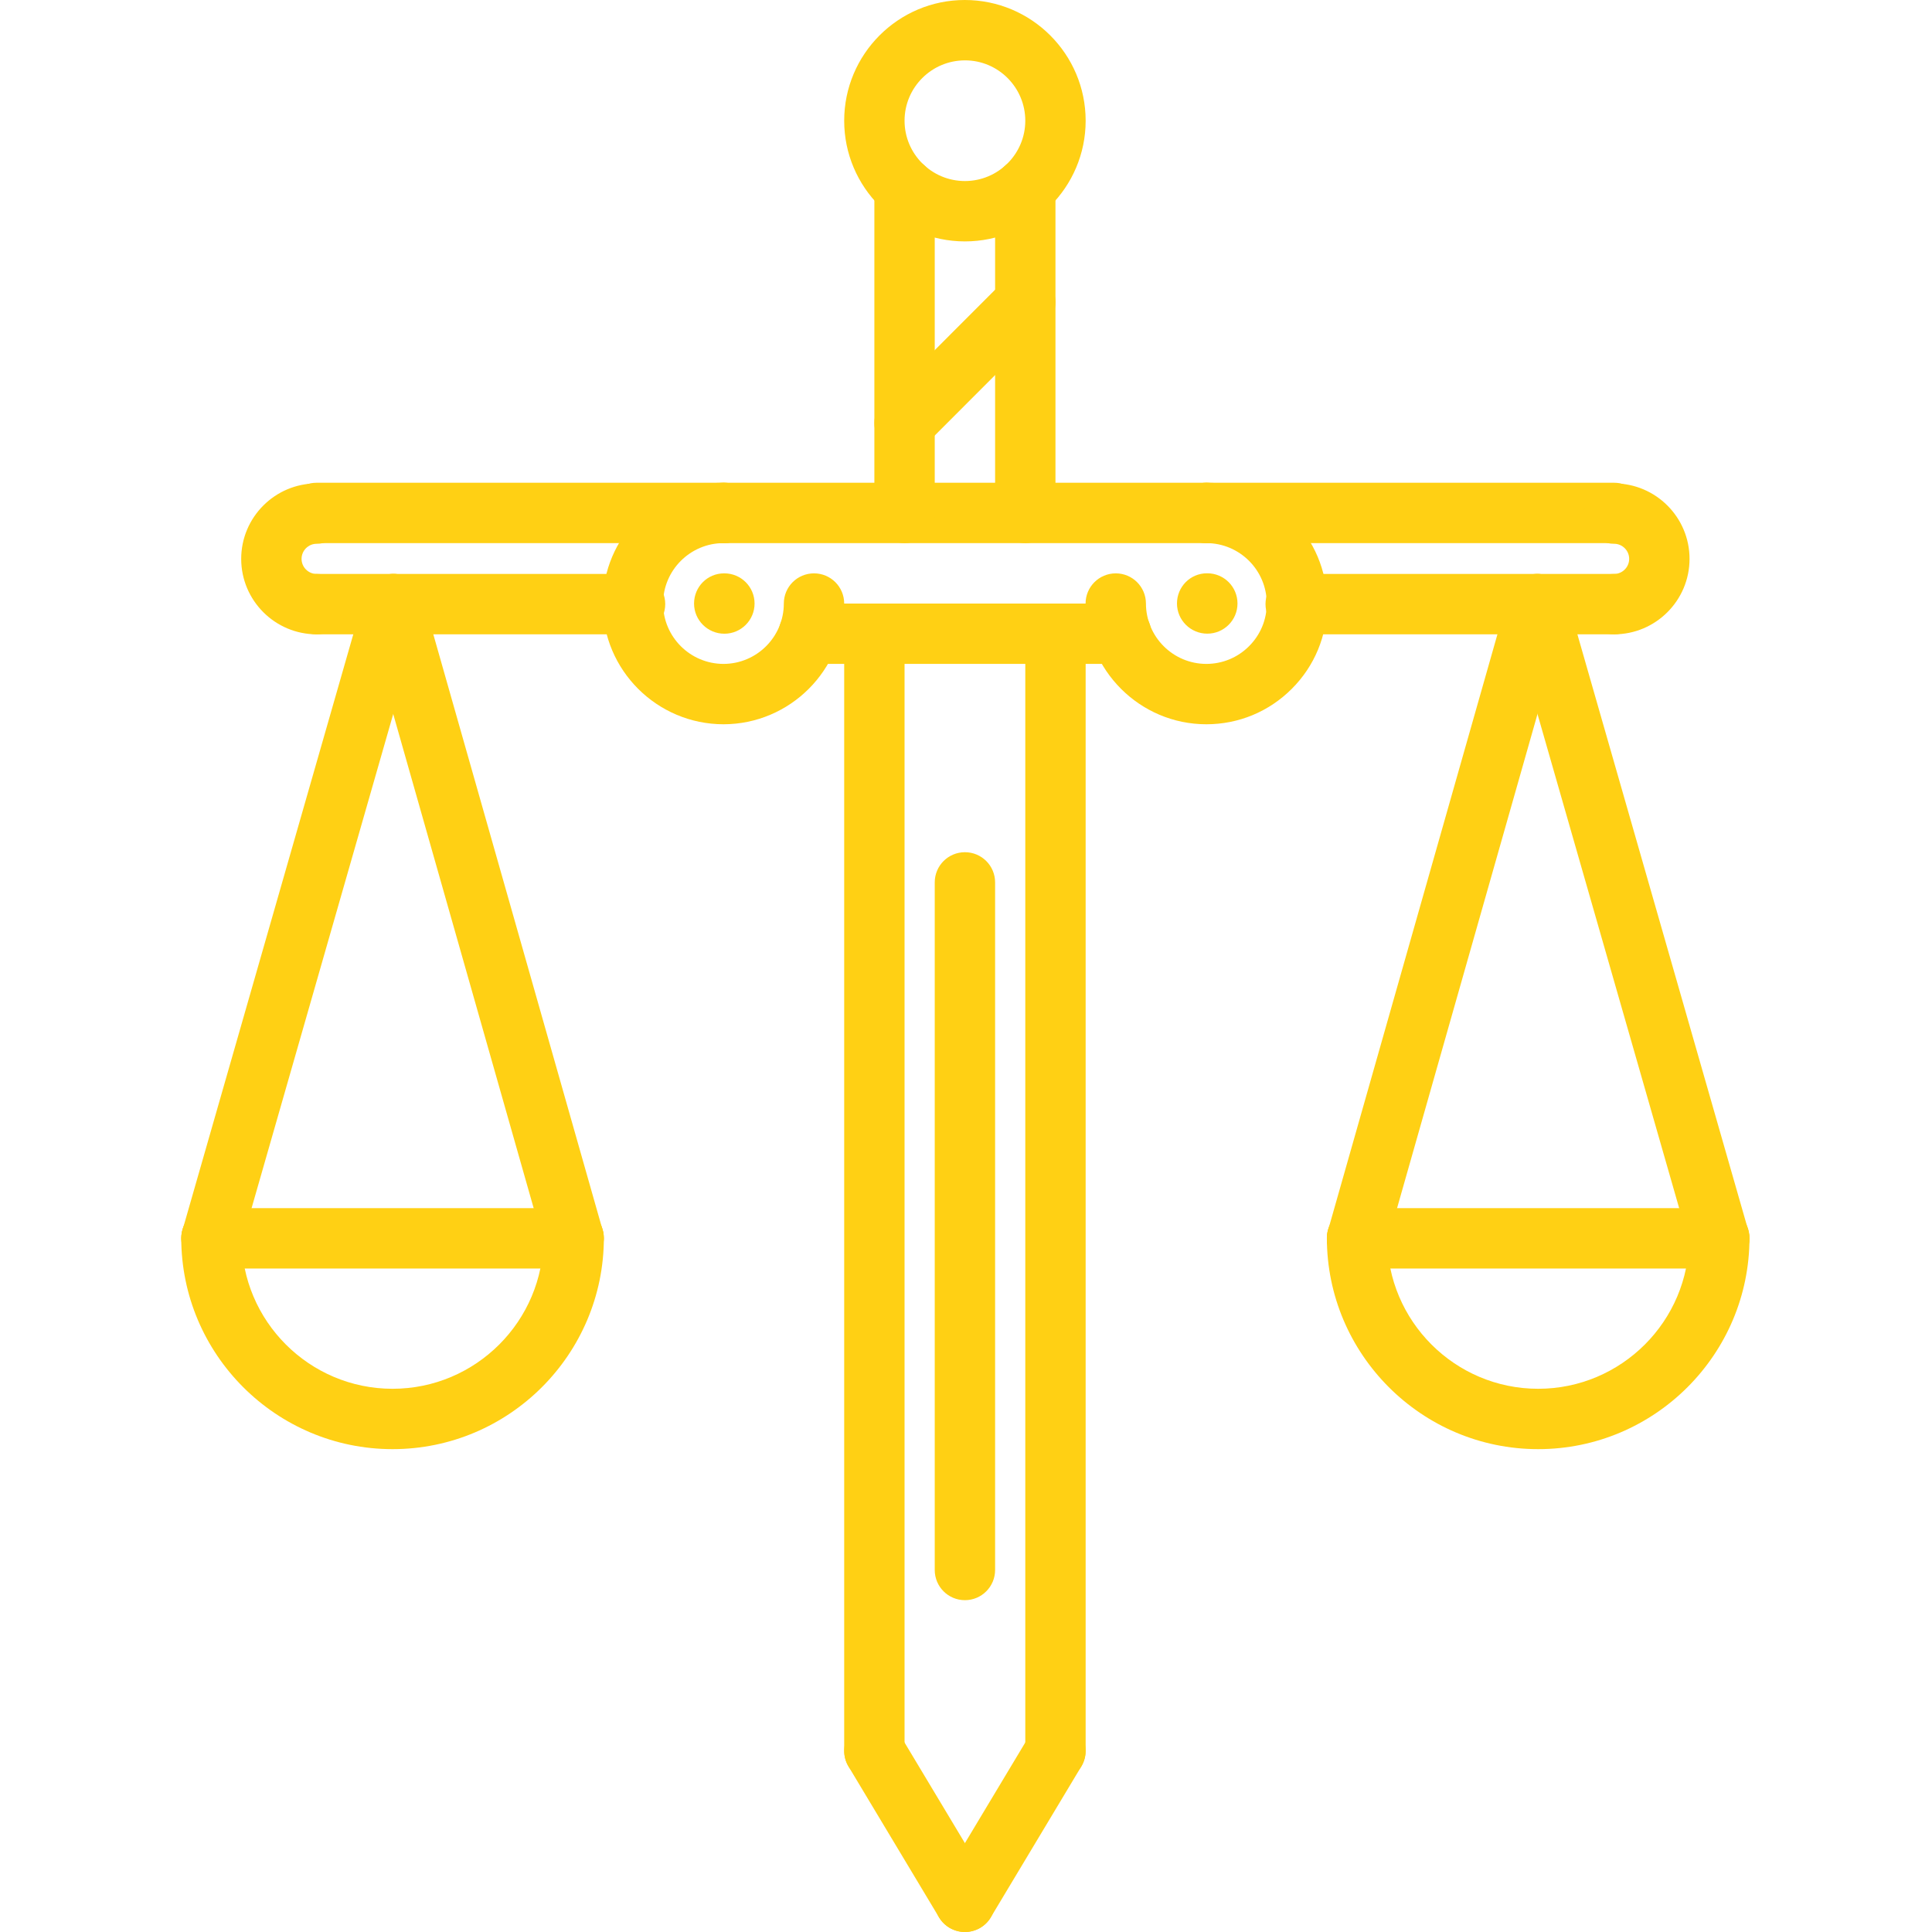
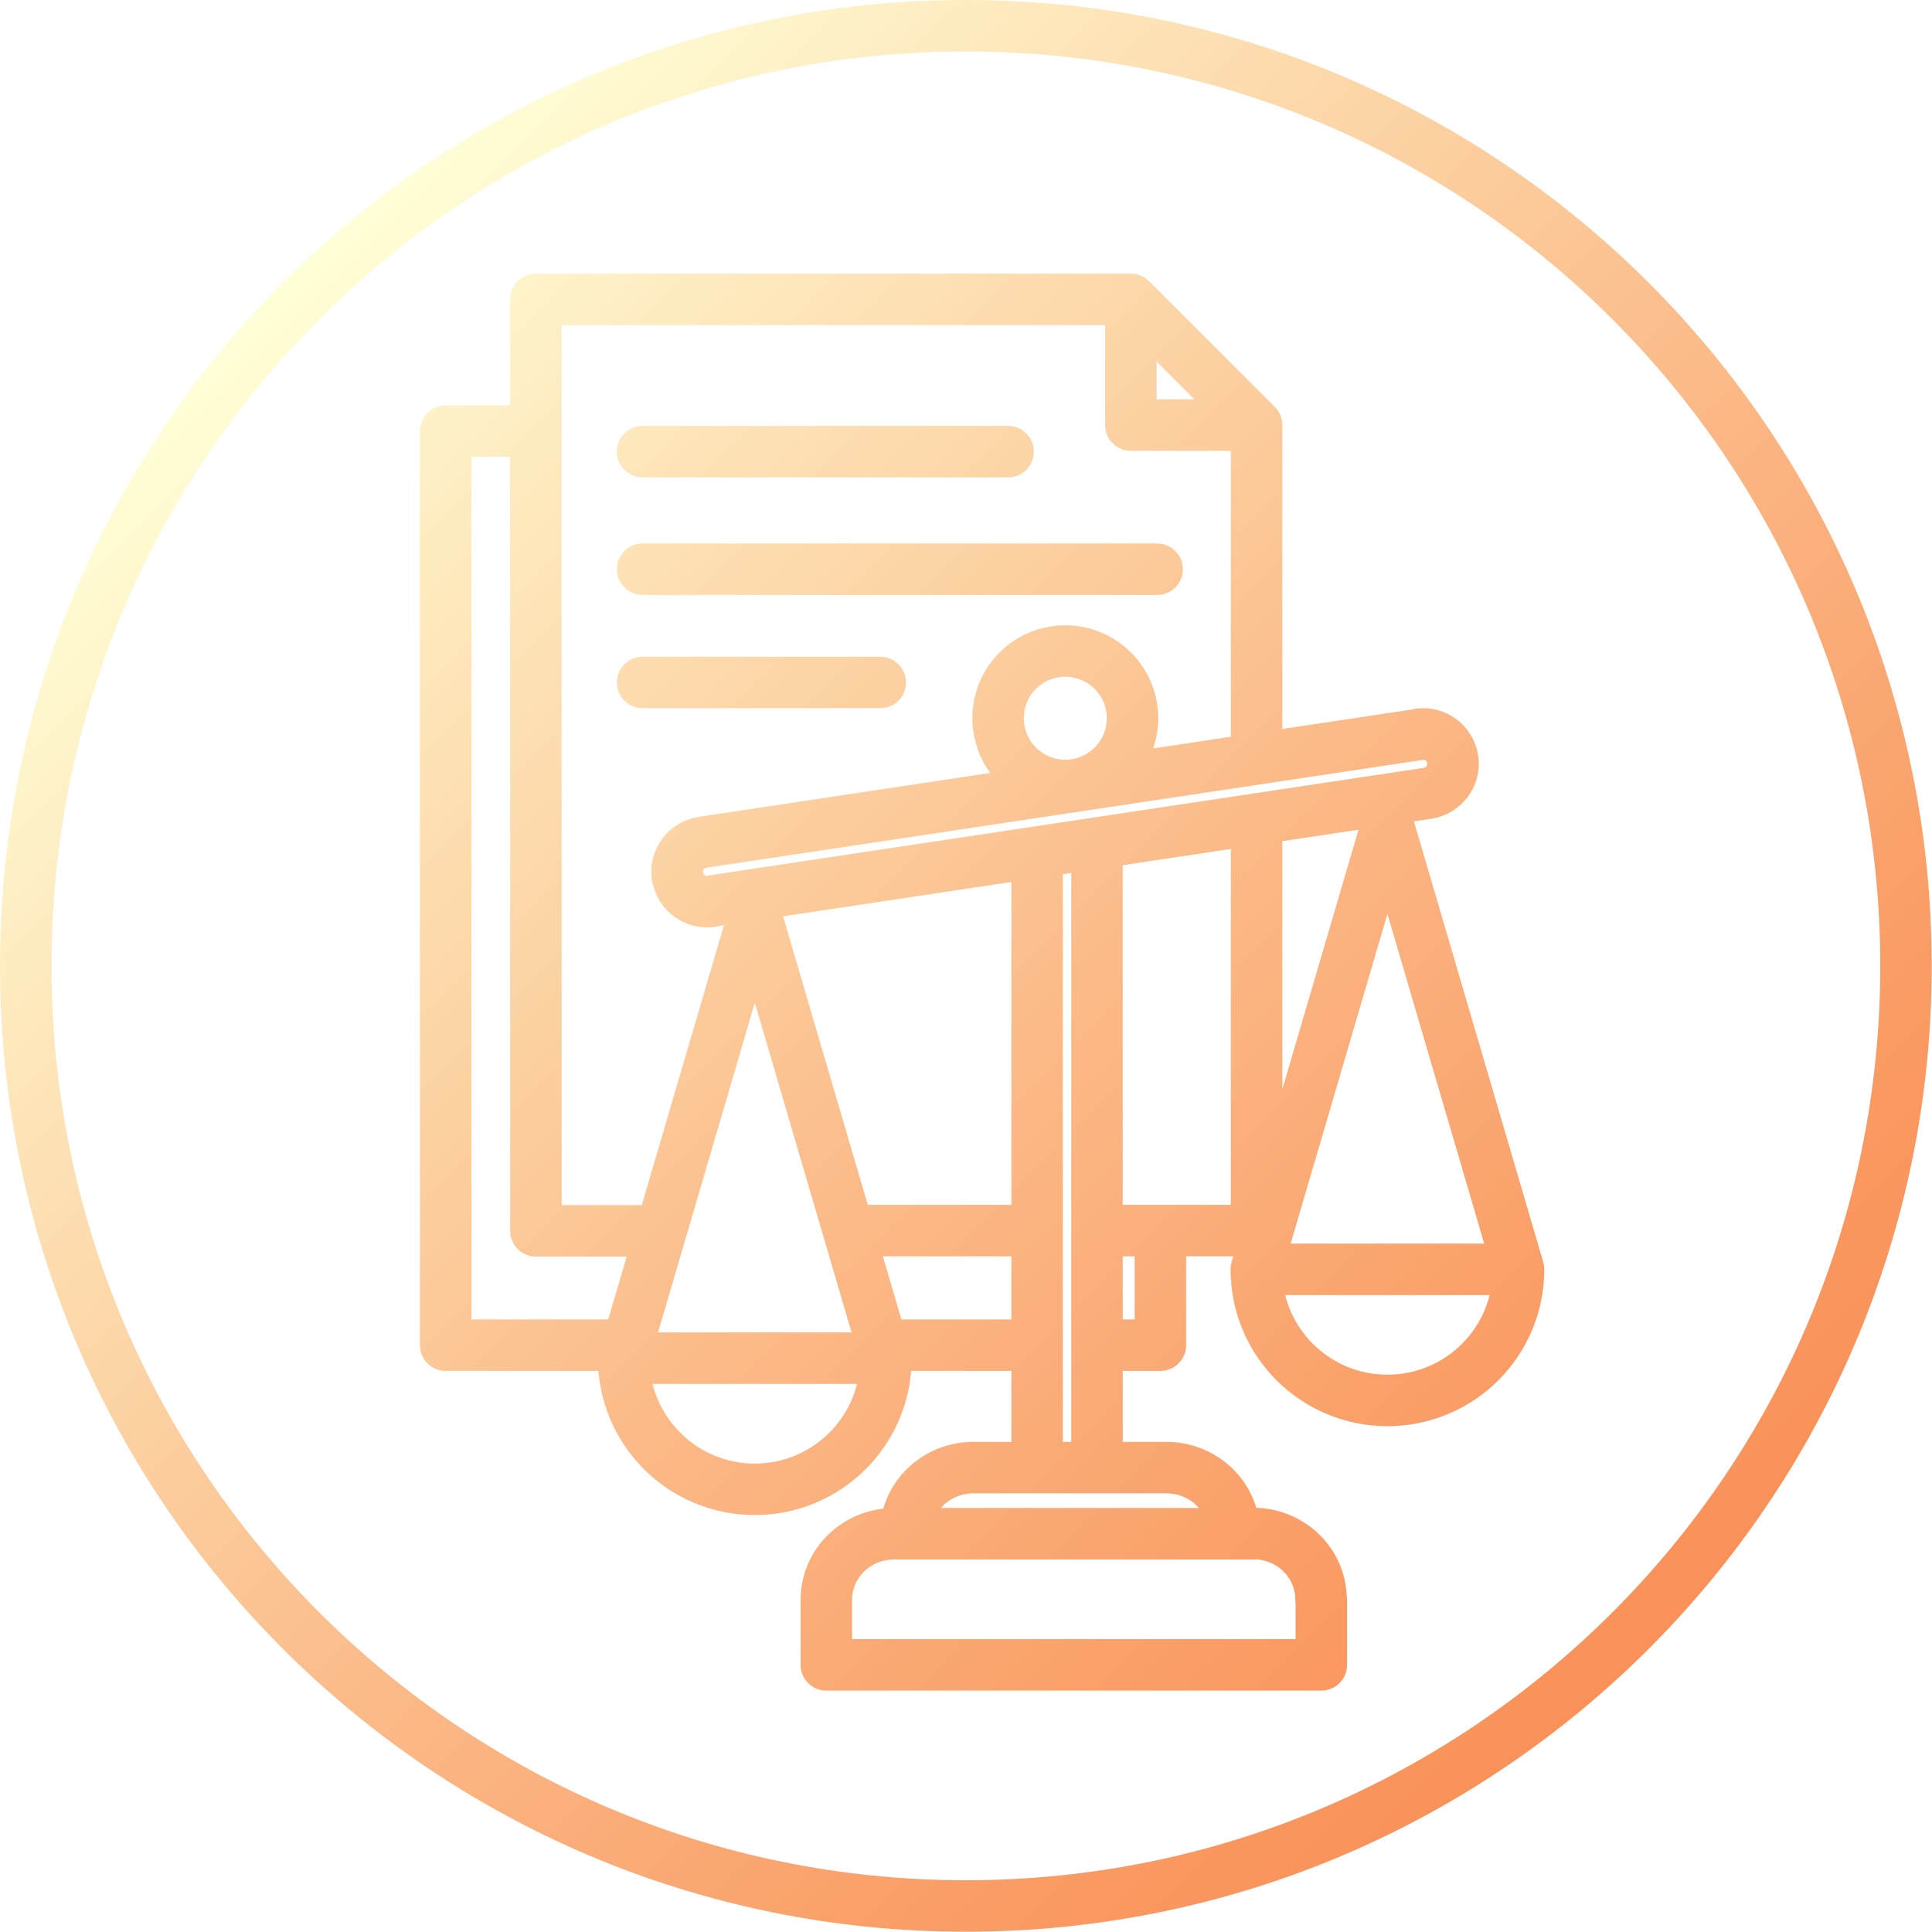
- <svg xmlns="http://www.w3.org/2000/svg" viewBox="1744 2243.96 512 512.08" width="512" height="512.08">
-   <path fill="#ffd014" stroke="none" fill-opacity="1" stroke-width="1" stroke-opacity="1" color="rgb(51, 51, 51)" font-size-adjust="none" id="tSvg15466109e94" title="Path 1" d="M 1936 2411.929 C 1931.574 2411.929 1927.961 2408.351 1927.961 2403.929 C 1927.961 2399.503 1931.496 2395.929 1935.91 2395.929 C 1935.94 2395.929 1935.97 2395.929 1936 2395.929 C 1940.414 2395.929 1944 2399.503 1944 2403.929C 1944 2408.351 1940.406 2411.929 1936 2411.929Z" />
-   <path fill="#ffd014" stroke="none" fill-opacity="1" stroke-width="1" stroke-opacity="1" color="rgb(51, 51, 51)" font-size-adjust="none" id="tSvg18edc6c305f" title="Path 2" d="M 1999.762 2756.038 C 1997.039 2756.038 1994.391 2754.655 1992.895 2752.159 C 1984.895 2738.826 1976.895 2725.493 1968.895 2712.159 C 1966.625 2708.366 1967.848 2703.456 1971.641 2701.183 C 1975.441 2698.905 1980.352 2700.144 1982.617 2703.929 C 1990.617 2717.262 1998.617 2730.595 2006.617 2743.929 C 2008.887 2747.722 2007.664 2752.632 2003.871 2754.905C 2002.586 2755.671 2001.16 2756.038 1999.762 2756.038Z" />
-   <path fill="#ffd014" stroke="none" fill-opacity="1" stroke-width="1" stroke-opacity="1" color="rgb(51, 51, 51)" font-size-adjust="none" id="tSvgf9dc204edb" title="Path 3" d="M 1999.742 2756.038 C 1998.344 2756.038 1996.922 2755.671 1995.633 2754.898 C 1991.84 2752.624 1990.617 2747.714 1992.887 2743.921 C 2000.887 2730.588 2008.887 2717.254 2016.887 2703.921 C 2019.152 2700.136 2024.07 2698.898 2027.863 2701.175 C 2031.656 2703.448 2032.879 2708.358 2030.609 2712.151 C 2022.609 2725.485 2014.609 2738.818 2006.609 2752.151C 2005.113 2754.655 2002.465 2756.038 1999.742 2756.038Z" />
-   <path fill="#ffd014" stroke="none" fill-opacity="1" stroke-width="1" stroke-opacity="1" color="rgb(51, 51, 51)" font-size-adjust="none" id="tSvge0bc1b01f8" title="Path 4" d="M 1975.754 2716.038 C 1971.328 2716.038 1967.754 2712.464 1967.754 2708.038 C 1967.754 2609.335 1967.754 2510.632 1967.754 2411.929 C 1967.754 2407.503 1971.328 2403.929 1975.754 2403.929 C 1980.176 2403.929 1983.754 2407.503 1983.754 2411.929 C 1983.754 2510.632 1983.754 2609.335 1983.754 2708.038C 1983.754 2712.464 1980.176 2716.038 1975.754 2716.038Z" />
-   <path fill="#ffd014" stroke="none" fill-opacity="1" stroke-width="1" stroke-opacity="1" color="rgb(51, 51, 51)" font-size-adjust="none" id="tSvg1736170eecd" title="Path 5" d="M 2023.754 2716.038 C 2019.328 2716.038 2015.754 2712.464 2015.754 2708.038 C 2015.754 2609.335 2015.754 2510.632 2015.754 2411.929 C 2015.754 2407.503 2019.328 2403.929 2023.754 2403.929 C 2028.176 2403.929 2031.754 2407.503 2031.754 2411.929 C 2031.754 2510.632 2031.754 2609.335 2031.754 2708.038C 2031.754 2712.464 2028.176 2716.038 2023.754 2716.038Z" />
-   <path fill="#ffd014" stroke="none" fill-opacity="1" stroke-width="1" stroke-opacity="1" color="rgb(51, 51, 51)" font-size-adjust="none" id="tSvgb60be49cbb" title="Path 6" d="M 2041.16 2419.929 C 2013.565 2419.929 1985.97 2419.929 1958.375 2419.929 C 1953.953 2419.929 1950.375 2416.351 1950.375 2411.929 C 1950.375 2407.503 1953.953 2403.929 1958.375 2403.929 C 1985.97 2403.929 2013.565 2403.929 2041.16 2403.929 C 2045.586 2403.929 2049.16 2407.503 2049.16 2411.929C 2049.16 2416.351 2045.586 2419.929 2041.16 2419.929Z" />
-   <path fill="#ffd014" stroke="none" fill-opacity="1" stroke-width="1" stroke-opacity="1" color="rgb(51, 51, 51)" font-size-adjust="none" id="tSvg2fd1277f98" title="Path 7" d="M 2063.754 2387.913 C 2021.092 2387.913 1978.431 2387.913 1935.77 2387.913 C 1931.344 2387.913 1927.77 2384.335 1927.77 2379.913 C 1927.77 2375.487 1931.344 2371.913 1935.77 2371.913 C 1978.431 2371.913 2021.092 2371.913 2063.754 2371.913 C 2068.176 2371.913 2071.754 2375.487 2071.754 2379.913C 2071.754 2384.335 2068.176 2387.913 2063.754 2387.913Z" />
-   <path fill="#ffd014" stroke="none" fill-opacity="1" stroke-width="1" stroke-opacity="1" color="rgb(51, 51, 51)" font-size-adjust="none" id="tSvg4527920bb7" title="Path 8" d="M 1935.762 2435.929 C 1918.105 2435.905 1903.754 2421.554 1903.754 2403.929 C 1903.754 2386.296 1918.113 2371.937 1935.762 2371.913 C 1935.764 2371.913 1935.767 2371.913 1935.77 2371.913 C 1940.184 2371.913 1943.762 2375.487 1943.77 2379.905 C 1943.777 2384.319 1940.199 2387.905 1935.777 2387.913 C 1926.945 2387.921 1919.754 2395.105 1919.754 2403.929 C 1919.754 2412.745 1926.93 2419.921 1935.762 2419.929 C 1944.574 2419.921 1951.754 2412.745 1951.754 2403.929 C 1951.754 2399.503 1955.328 2395.929 1959.754 2395.929 C 1964.176 2395.929 1967.754 2399.503 1967.754 2403.929C 1967.754 2421.554 1953.398 2435.905 1935.762 2435.929Z" />
-   <path fill="#ffd014" stroke="none" fill-opacity="1" stroke-width="1" stroke-opacity="1" color="rgb(51, 51, 51)" font-size-adjust="none" id="tSvgb592b9dfa8" title="Path 9" d="M 2064 2411.913 C 2059.574 2411.913 2055.961 2408.335 2055.961 2403.913 C 2055.961 2399.487 2059.496 2395.913 2063.91 2395.913 C 2063.94 2395.913 2063.97 2395.913 2064 2395.913 C 2068.414 2395.913 2072 2399.487 2072 2403.913C 2072 2408.335 2068.406 2411.913 2064 2411.913Z" />
-   <path fill="#ffd014" stroke="none" fill-opacity="1" stroke-width="1" stroke-opacity="1" color="rgb(51, 51, 51)" font-size-adjust="none" id="tSvgf90f552d" title="Path 10" d="M 2063.762 2435.929 C 2046.121 2435.929 2031.762 2421.577 2031.734 2403.937 C 2031.727 2399.519 2035.305 2395.937 2039.727 2395.929 C 2039.729 2395.929 2039.732 2395.929 2039.734 2395.929 C 2044.152 2395.929 2047.727 2399.503 2047.734 2403.921 C 2047.742 2412.753 2054.93 2419.929 2063.754 2419.929 C 2068.023 2419.921 2072.047 2418.257 2075.07 2415.226 C 2078.098 2412.198 2079.762 2408.183 2079.754 2403.921 C 2079.754 2395.097 2072.574 2387.921 2063.742 2387.913 C 2059.32 2387.905 2055.742 2384.319 2055.754 2379.905 C 2055.762 2375.487 2059.336 2371.913 2063.754 2371.913 C 2063.757 2371.913 2063.759 2371.913 2063.762 2371.913 C 2081.398 2371.937 2095.754 2386.288 2095.754 2403.913 C 2095.762 2412.448 2092.441 2420.487 2086.391 2426.534C 2080.344 2432.585 2072.32 2435.921 2063.762 2435.929Z" />
-   <path fill="#ffd014" stroke="none" fill-opacity="1" stroke-width="1" stroke-opacity="1" color="rgb(51, 51, 51)" font-size-adjust="none" id="tSvg5c3a96c955" title="Path 11" d="M 2015.754 2387.913 C 2011.328 2387.913 2007.754 2384.335 2007.754 2379.913 C 2007.754 2351.219 2007.754 2322.525 2007.754 2293.831 C 2007.754 2289.409 2011.328 2285.831 2015.754 2285.831 C 2020.176 2285.831 2023.754 2289.409 2023.754 2293.831 C 2023.754 2322.525 2023.754 2351.219 2023.754 2379.913C 2023.754 2384.335 2020.176 2387.913 2015.754 2387.913Z" />
-   <path fill="#ffd014" stroke="none" fill-opacity="1" stroke-width="1" stroke-opacity="1" color="rgb(51, 51, 51)" font-size-adjust="none" id="tSvg84a4666c58" title="Path 12" d="M 1983.754 2387.913 C 1979.328 2387.913 1975.754 2384.335 1975.754 2379.913 C 1975.754 2351.211 1975.754 2322.509 1975.754 2293.808 C 1975.754 2289.386 1979.328 2285.808 1983.754 2285.808 C 1988.176 2285.808 1991.754 2289.386 1991.754 2293.808 C 1991.754 2322.512 1991.754 2351.217 1991.754 2379.921C 1991.754 2384.335 1988.176 2387.913 1983.754 2387.913Z" />
-   <path fill="#ffd014" stroke="none" fill-opacity="1" stroke-width="1" stroke-opacity="1" color="rgb(51, 51, 51)" font-size-adjust="none" id="tSvg2409792274" title="Path 13" d="M 1999.754 2307.944 C 1982.105 2307.944 1967.754 2293.593 1967.754 2275.96 C 1967.754 2258.312 1982.098 2243.96 1999.719 2243.96 C 2017.406 2243.96 2031.754 2258.312 2031.754 2275.96C 2031.754 2293.593 2017.398 2307.944 1999.754 2307.944Z M 1999.785 2259.96 C 1990.922 2259.96 1983.754 2267.136 1983.754 2275.96 C 1983.754 2284.776 1990.93 2291.944 1999.754 2291.944 C 2008.574 2291.944 2015.754 2284.776 2015.754 2275.96C 2015.754 2267.144 2008.594 2259.96 1999.785 2259.96Z" />
-   <path fill="#ffd014" stroke="none" fill-opacity="1" stroke-width="1" stroke-opacity="1" color="rgb(51, 51, 51)" font-size-adjust="none" id="tSvg7144990a40" title="Path 14" d="M 1999.754 2668.089 C 1995.328 2668.089 1991.754 2664.511 1991.754 2660.089 C 1991.754 2599.339 1991.754 2538.589 1991.754 2477.839 C 1991.754 2473.417 1995.328 2469.839 1999.754 2469.839 C 2004.176 2469.839 2007.754 2473.417 2007.754 2477.839 C 2007.754 2538.586 2007.754 2599.334 2007.754 2660.081C 2007.754 2664.503 2004.176 2668.089 1999.754 2668.089Z" />
-   <path fill="#ffd014" stroke="none" fill-opacity="1" stroke-width="1" stroke-opacity="1" color="rgb(51, 51, 51)" font-size-adjust="none" id="tSvg142f51d0c20" title="Path 15" d="M 2151.695 2628.058 C 2120.816 2628.058 2095.688 2602.929 2095.688 2572.058 C 2095.688 2567.632 2099.266 2564.058 2103.688 2564.058 C 2108.113 2564.058 2111.688 2567.632 2111.688 2572.058 C 2111.688 2594.112 2129.633 2612.058 2151.695 2612.058 C 2173.762 2612.058 2191.703 2594.112 2191.703 2572.058 C 2191.703 2567.632 2195.281 2564.058 2199.703 2564.058 C 2204.129 2564.058 2207.703 2567.632 2207.703 2572.058C 2207.703 2602.929 2182.574 2628.058 2151.695 2628.058Z" />
-   <path fill="#ffd014" stroke="none" fill-opacity="1" stroke-width="1" stroke-opacity="1" color="rgb(51, 51, 51)" font-size-adjust="none" id="tSvg66cc1ad519" title="Path 16" d="M 2199.68 2580.183 C 2167.688 2580.183 2135.695 2580.183 2103.703 2580.183 C 2099.281 2580.183 2095.703 2576.608 2095.703 2572.183 C 2095.703 2567.761 2099.281 2564.183 2103.703 2564.183 C 2135.693 2564.183 2167.682 2564.183 2199.672 2564.183 C 2204.098 2564.183 2207.672 2567.761 2207.672 2572.183C 2207.672 2576.608 2204.098 2580.183 2199.68 2580.183Z" />
-   <path fill="#ffd014" stroke="none" fill-opacity="1" stroke-width="1" stroke-opacity="1" color="rgb(51, 51, 51)" font-size-adjust="none" id="tSvg45c6076195" title="Path 17" d="M 2199.672 2580.183 C 2196.191 2580.183 2192.992 2577.905 2191.992 2574.386 C 2175.926 2518.353 2159.859 2462.321 2143.793 2406.288 C 2142.574 2402.05 2145.023 2397.616 2149.281 2396.401 C 2153.527 2395.19 2157.961 2397.632 2159.168 2401.89 C 2175.232 2457.924 2191.296 2513.957 2207.359 2569.991 C 2208.574 2574.233 2206.129 2578.663 2201.871 2579.882C 2201.145 2580.089 2200.398 2580.183 2199.672 2580.183Z" />
-   <path fill="#ffd014" stroke="none" fill-opacity="1" stroke-width="1" stroke-opacity="1" color="rgb(51, 51, 51)" font-size-adjust="none" id="tSvga23dd8198b" title="Path 18" d="M 2103.711 2580.183 C 2102.984 2580.183 2102.246 2580.089 2101.52 2579.882 C 2097.273 2578.671 2094.801 2574.249 2096.016 2569.999 C 2111.941 2513.965 2127.867 2457.931 2143.793 2401.898 C 2145 2397.648 2149.398 2395.144 2153.672 2396.394 C 2157.922 2397.601 2160.391 2402.023 2159.176 2406.273 C 2143.25 2462.306 2127.324 2518.34 2111.398 2574.374C 2110.398 2577.89 2107.199 2580.183 2103.711 2580.183Z" />
-   <path fill="#ffd014" stroke="none" fill-opacity="1" stroke-width="1" stroke-opacity="1" color="rgb(51, 51, 51)" font-size-adjust="none" id="tSvg17196bbcc90" title="Path 19" d="M 2171.816 2387.913 C 2135.796 2387.913 2099.775 2387.913 2063.754 2387.913 C 2059.328 2387.913 2055.754 2384.335 2055.754 2379.913 C 2055.754 2375.487 2059.328 2371.913 2063.754 2371.913 C 2099.775 2371.913 2135.796 2371.913 2171.816 2371.913 C 2176.238 2371.913 2179.816 2375.487 2179.816 2379.913C 2179.816 2384.335 2176.238 2387.913 2171.816 2387.913Z" />
-   <path fill="#ffd014" stroke="none" fill-opacity="1" stroke-width="1" stroke-opacity="1" color="rgb(51, 51, 51)" font-size-adjust="none" id="tSvg69d0f13ff3" title="Path 20" d="M 2171.816 2412.081 C 2143.686 2412.081 2115.556 2412.081 2087.426 2412.081 C 2083 2412.081 2079.426 2408.503 2079.426 2404.081 C 2079.426 2399.655 2083 2396.081 2087.426 2396.081 C 2115.556 2396.081 2143.686 2396.081 2171.816 2396.081 C 2176.238 2396.081 2179.816 2399.655 2179.816 2404.081C 2179.816 2408.503 2176.238 2412.081 2171.816 2412.081Z" />
-   <path fill="#ffd014" stroke="none" fill-opacity="1" stroke-width="1" stroke-opacity="1" color="rgb(51, 51, 51)" font-size-adjust="none" id="tSvg1261897599" title="Path 21" d="M 2171.816 2412.089 C 2167.391 2412.089 2163.816 2408.511 2163.816 2404.089 C 2163.816 2399.663 2167.391 2396.089 2171.816 2396.089 C 2174.016 2396.089 2175.816 2394.288 2175.816 2392.089 C 2175.816 2389.89 2174.016 2388.089 2171.816 2388.089 C 2167.391 2388.089 2163.816 2384.511 2163.816 2380.089 C 2163.816 2375.663 2167.391 2372.089 2171.816 2372.089 C 2182.848 2372.089 2191.816 2381.058 2191.816 2392.089C 2191.816 2403.12 2182.848 2412.089 2171.816 2412.089Z" />
-   <path fill="#ffd014" stroke="none" fill-opacity="1" stroke-width="1" stroke-opacity="1" color="rgb(51, 51, 51)" font-size-adjust="none" id="tSvg14db6b26d7e" title="Path 22" d="M 1848.047 2628.058 C 1817.168 2628.058 1792.039 2602.929 1792.039 2572.058 C 1792.039 2567.632 1795.617 2564.058 1800.039 2564.058 C 1804.465 2564.058 1808.039 2567.632 1808.039 2572.058 C 1808.039 2594.112 1825.984 2612.058 1848.047 2612.058 C 1870.113 2612.058 1888.055 2594.112 1888.055 2572.058 C 1888.055 2567.632 1891.633 2564.058 1896.055 2564.058 C 1900.48 2564.058 1904.055 2567.632 1904.055 2572.058C 1904.055 2602.929 1878.938 2628.058 1848.047 2628.058Z" />
-   <path fill="#ffd014" stroke="none" fill-opacity="1" stroke-width="1" stroke-opacity="1" color="rgb(51, 51, 51)" font-size-adjust="none" id="tSvg22c2cd8714" title="Path 23" d="M 1896.039 2580.183 C 1864.047 2580.183 1832.055 2580.183 1800.062 2580.183 C 1795.641 2580.183 1792.062 2576.608 1792.062 2572.183 C 1792.062 2567.761 1795.641 2564.183 1800.062 2564.183 C 1832.052 2564.183 1864.042 2564.183 1896.031 2564.183 C 1900.457 2564.183 1904.031 2567.761 1904.031 2572.183C 1904.031 2576.608 1900.457 2580.183 1896.039 2580.183Z" />
-   <path fill="#ffd014" stroke="none" fill-opacity="1" stroke-width="1" stroke-opacity="1" color="rgb(51, 51, 51)" font-size-adjust="none" id="tSvg5eb9a15463" title="Path 24" d="M 1800.07 2580.183 C 1799.336 2580.183 1798.594 2580.081 1797.863 2579.87 C 1793.617 2578.655 1791.16 2574.226 1792.375 2569.983 C 1808.439 2513.95 1824.503 2457.916 1840.566 2401.882 C 1841.777 2397.632 1846.199 2395.167 1850.457 2396.394 C 1854.703 2397.608 1857.16 2402.038 1855.945 2406.28 C 1839.882 2462.318 1823.818 2518.356 1807.754 2574.394C 1806.754 2577.905 1803.551 2580.183 1800.07 2580.183Z" />
-   <path fill="#ffd014" stroke="none" fill-opacity="1" stroke-width="1" stroke-opacity="1" color="rgb(51, 51, 51)" font-size-adjust="none" id="tSvge756310bd6" title="Path 25" d="M 1896.031 2580.183 C 1892.543 2580.183 1889.344 2577.89 1888.344 2574.366 C 1872.418 2518.332 1856.492 2462.299 1840.566 2406.265 C 1839.359 2402.015 1841.824 2397.593 1846.07 2396.386 C 1850.336 2395.159 1854.742 2397.64 1855.953 2401.89 C 1871.878 2457.924 1887.802 2513.957 1903.727 2569.991 C 1904.938 2574.241 1902.473 2578.663 1898.223 2579.87C 1897.488 2580.097 1896.754 2580.183 1896.031 2580.183Z" />
-   <path fill="#ffd014" stroke="none" fill-opacity="1" stroke-width="1" stroke-opacity="1" color="rgb(51, 51, 51)" font-size-adjust="none" id="tSvg1476ca86c9" title="Path 26" d="M 1935.992 2387.913 C 1899.971 2387.913 1863.951 2387.913 1827.93 2387.913 C 1823.504 2387.913 1819.93 2384.335 1819.93 2379.913 C 1819.93 2375.487 1823.504 2371.913 1827.93 2371.913 C 1863.951 2371.913 1899.971 2371.913 1935.992 2371.913 C 1940.414 2371.913 1943.992 2375.487 1943.992 2379.913C 1943.992 2384.335 1940.406 2387.913 1935.992 2387.913Z" />
-   <path fill="#ffd014" stroke="none" fill-opacity="1" stroke-width="1" stroke-opacity="1" color="rgb(51, 51, 51)" font-size-adjust="none" id="tSvgaf246675e7" title="Path 27" d="M 1912.32 2412.081 C 1884.19 2412.081 1856.06 2412.081 1827.93 2412.081 C 1823.504 2412.081 1819.93 2408.503 1819.93 2404.081 C 1819.93 2399.655 1823.504 2396.081 1827.93 2396.081 C 1856.06 2396.081 1884.19 2396.081 1912.32 2396.081 C 1916.742 2396.081 1920.32 2399.655 1920.32 2404.081C 1920.32 2408.503 1916.734 2412.081 1912.32 2412.081Z" />
-   <path fill="#ffd014" stroke="none" fill-opacity="1" stroke-width="1" stroke-opacity="1" color="rgb(51, 51, 51)" font-size-adjust="none" id="tSvge269afc168" title="Path 28" d="M 1827.93 2412.089 C 1816.895 2412.089 1807.93 2403.12 1807.93 2392.089 C 1807.93 2381.058 1816.895 2372.089 1827.93 2372.089 C 1832.352 2372.089 1835.93 2375.663 1835.93 2380.089 C 1835.93 2384.511 1832.352 2388.089 1827.93 2388.089 C 1825.727 2388.089 1823.93 2389.89 1823.93 2392.089 C 1823.93 2394.288 1825.727 2396.089 1827.93 2396.089 C 1832.352 2396.089 1835.93 2399.663 1835.93 2404.089C 1835.93 2408.511 1832.352 2412.089 1827.93 2412.089Z" />
-   <path fill="#ffd014" stroke="none" fill-opacity="1" stroke-width="1" stroke-opacity="1" color="rgb(51, 51, 51)" font-size-adjust="none" id="tSvg9dfd78b350" title="Path 29" d="M 1983.754 2364.089 C 1981.703 2364.089 1979.656 2363.304 1978.098 2361.745 C 1974.969 2358.624 1974.969 2353.562 1978.098 2350.433 C 1988.764 2339.756 1999.431 2329.078 2010.098 2318.401 C 2013.223 2315.273 2018.281 2315.273 2021.406 2318.401 C 2024.535 2321.519 2024.535 2326.585 2021.406 2329.714 C 2010.74 2340.391 2000.073 2351.068 1989.406 2361.745C 1987.848 2363.304 1985.801 2364.089 1983.754 2364.089Z" />
-   <defs> </defs>
+ <svg xmlns="http://www.w3.org/2000/svg" version="1.1" id="Слой_1" x="0px" y="0px" viewBox="-56.5 33.5 713.1 713.1" enable-background="new -56.5 33.5 713.1 713.1" xml:space="preserve">
+   <linearGradient id="SVGID_1_" gradientUnits="userSpaceOnUse" x1="47.895" y1="137.895" x2="552.105" y2="642.105">
+     <stop offset="0" style="stop-color:#FFFFD7" />
+     <stop offset="0.123" style="stop-color:#FEEFC4" />
+     <stop offset="0.534" style="stop-color:#FBBC8A" />
+     <stop offset="0.838" style="stop-color:#FA9D66" />
+     <stop offset="1" style="stop-color:#F99158" />
+   </linearGradient>
+   <path fill="none" stroke="url(#SVGID_1_)" stroke-width="19" stroke-linecap="round" stroke-linejoin="round" stroke-miterlimit="10" d="  M360.9,144H141.3 M360.9,144v45.7 M407.3,190.4L360.9,144 M407.3,190.4h-46.4 M180.7,200.2h134.9 M370.6,243.6H180.7 M180.7,285.4  h87.7 M141.3,192.6H108 M141.3,487.8V144 M407.3,337.9v149.8 M141.3,487.8h40 M263.9,487.7h62.4 M407.3,487.7h-58.9 M108,530V192.6   M108,530h64.4 M326.3,530h-50.3 M348.4,530h23.4 M371.8,487.8V530 M326.3,348.4v224.1 M348.4,346.4v225.4 M273.1,599.6H406   M248.5,648h182.7 M431.2,648v-24.1 M248.5,648v-24.1 M273.6,599.6c-13.9,0-25.1,10.9-25.1,24.4 M431.1,623.9  c0-13.5-11.2-24.4-25.1-24.4 M302.8,575.2c-13.9,0-25.1,10.9-25.1,24.4 M399.1,599.6c0-13.5-11.2-24.4-25.1-24.4 M302.8,575.2h71.3   M407.3,308.7V190.4 M311.9,298.6c0,13.7,11.1,24.8,24.8,24.8c13.7,0,24.8-11.1,24.8-24.8c0-13.7-11.1-24.8-24.8-24.8  C322.9,273.8,311.9,284.9,311.9,298.6z M407.2,502c0,26.8,21.7,48.4,48.4,48.4 M455.6,550.4c26.8,0,48.4-21.7,48.4-48.4 M407.2,502  H504 M455.6,337.1L407.2,502 M455.6,337.1L504,502 M173.7,534.8c0,26.8,21.7,48.4,48.4,48.4 M222.1,583.2  c26.8,0,48.4-21.7,48.4-48.4 M173.7,534.8h96.8 M222.1,369.9l-48.4,164.9 M222.1,369.9l48.4,164.9 M206.7,366l263.8-39.7   M203.4,344.3l263.8-39.7 M470.4,326.3c6-0.9,10.2-6.5,9.3-12.5 M479.7,313.8c-0.9-6-6.5-10.2-12.5-9.3 M202.8,344.4  c-6,0.9-10.2,6.5-9.3,12.5 M193.6,356.9c0.9,6,6.5,10.2,12.5,9.3 M300,43C108.3,43-47,198.3-47,390s155.4,347,347,347  s347-155.4,347-347S491.7,43,300,43z" />
</svg>
